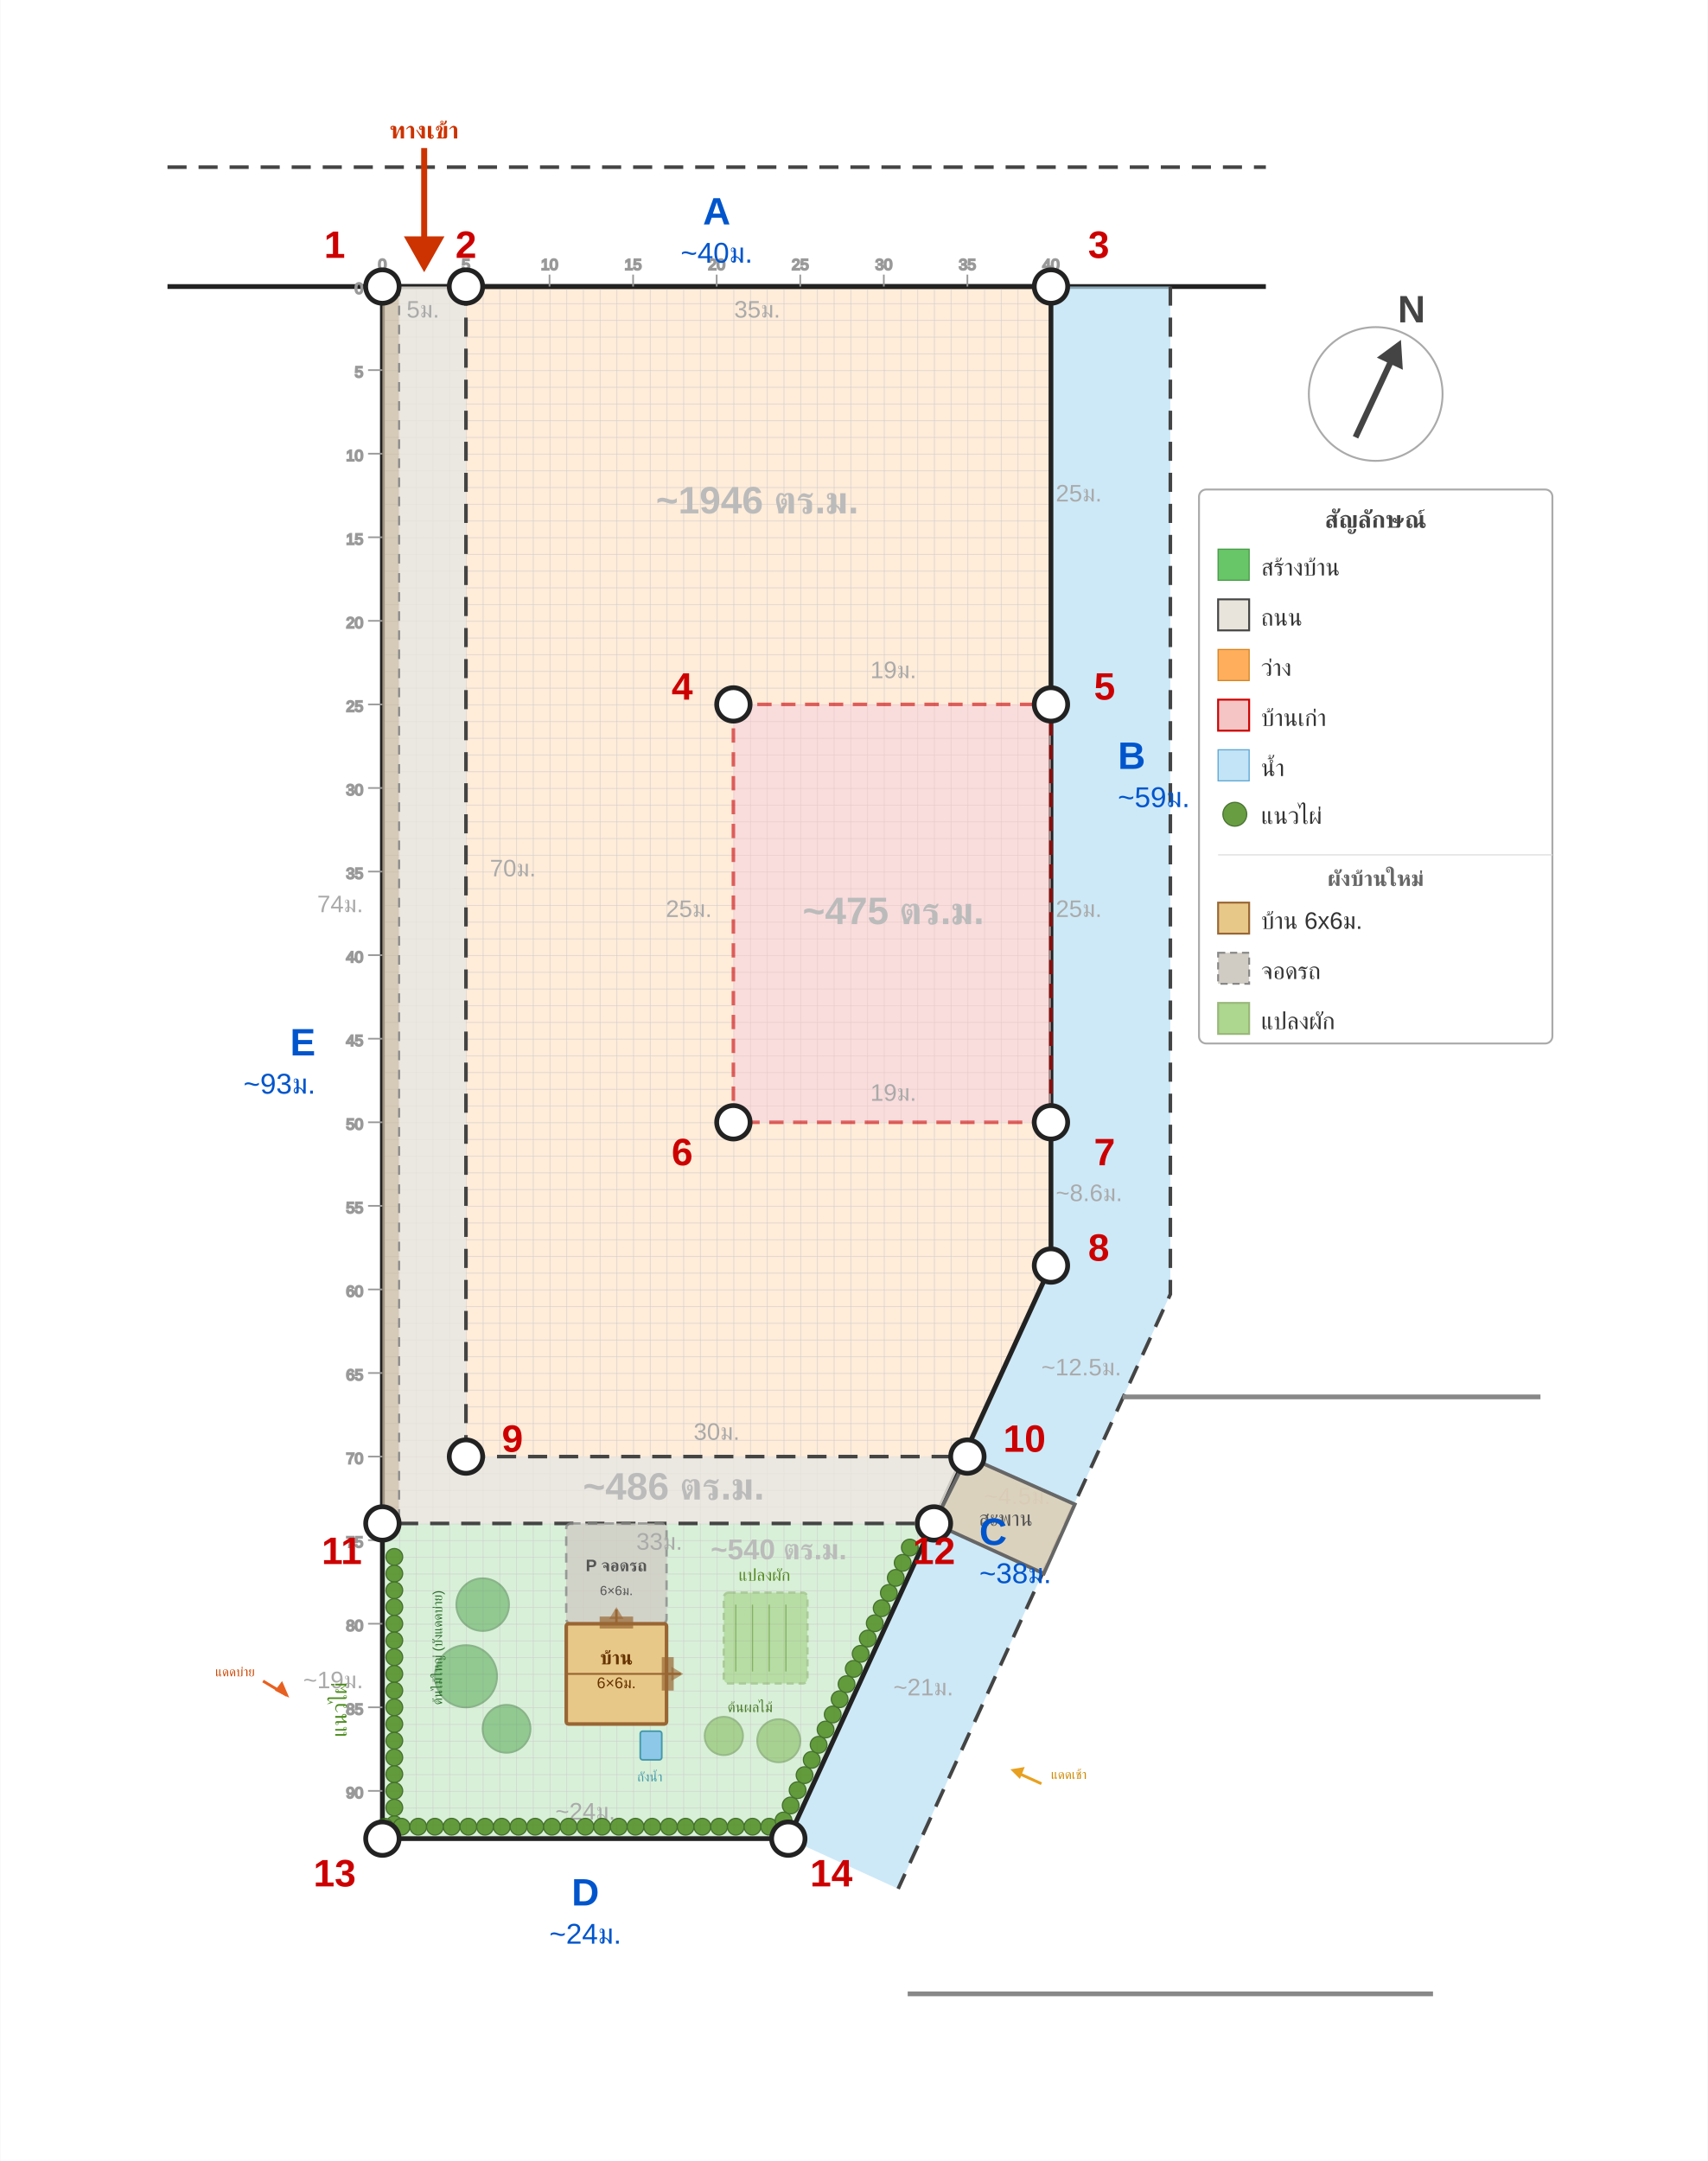
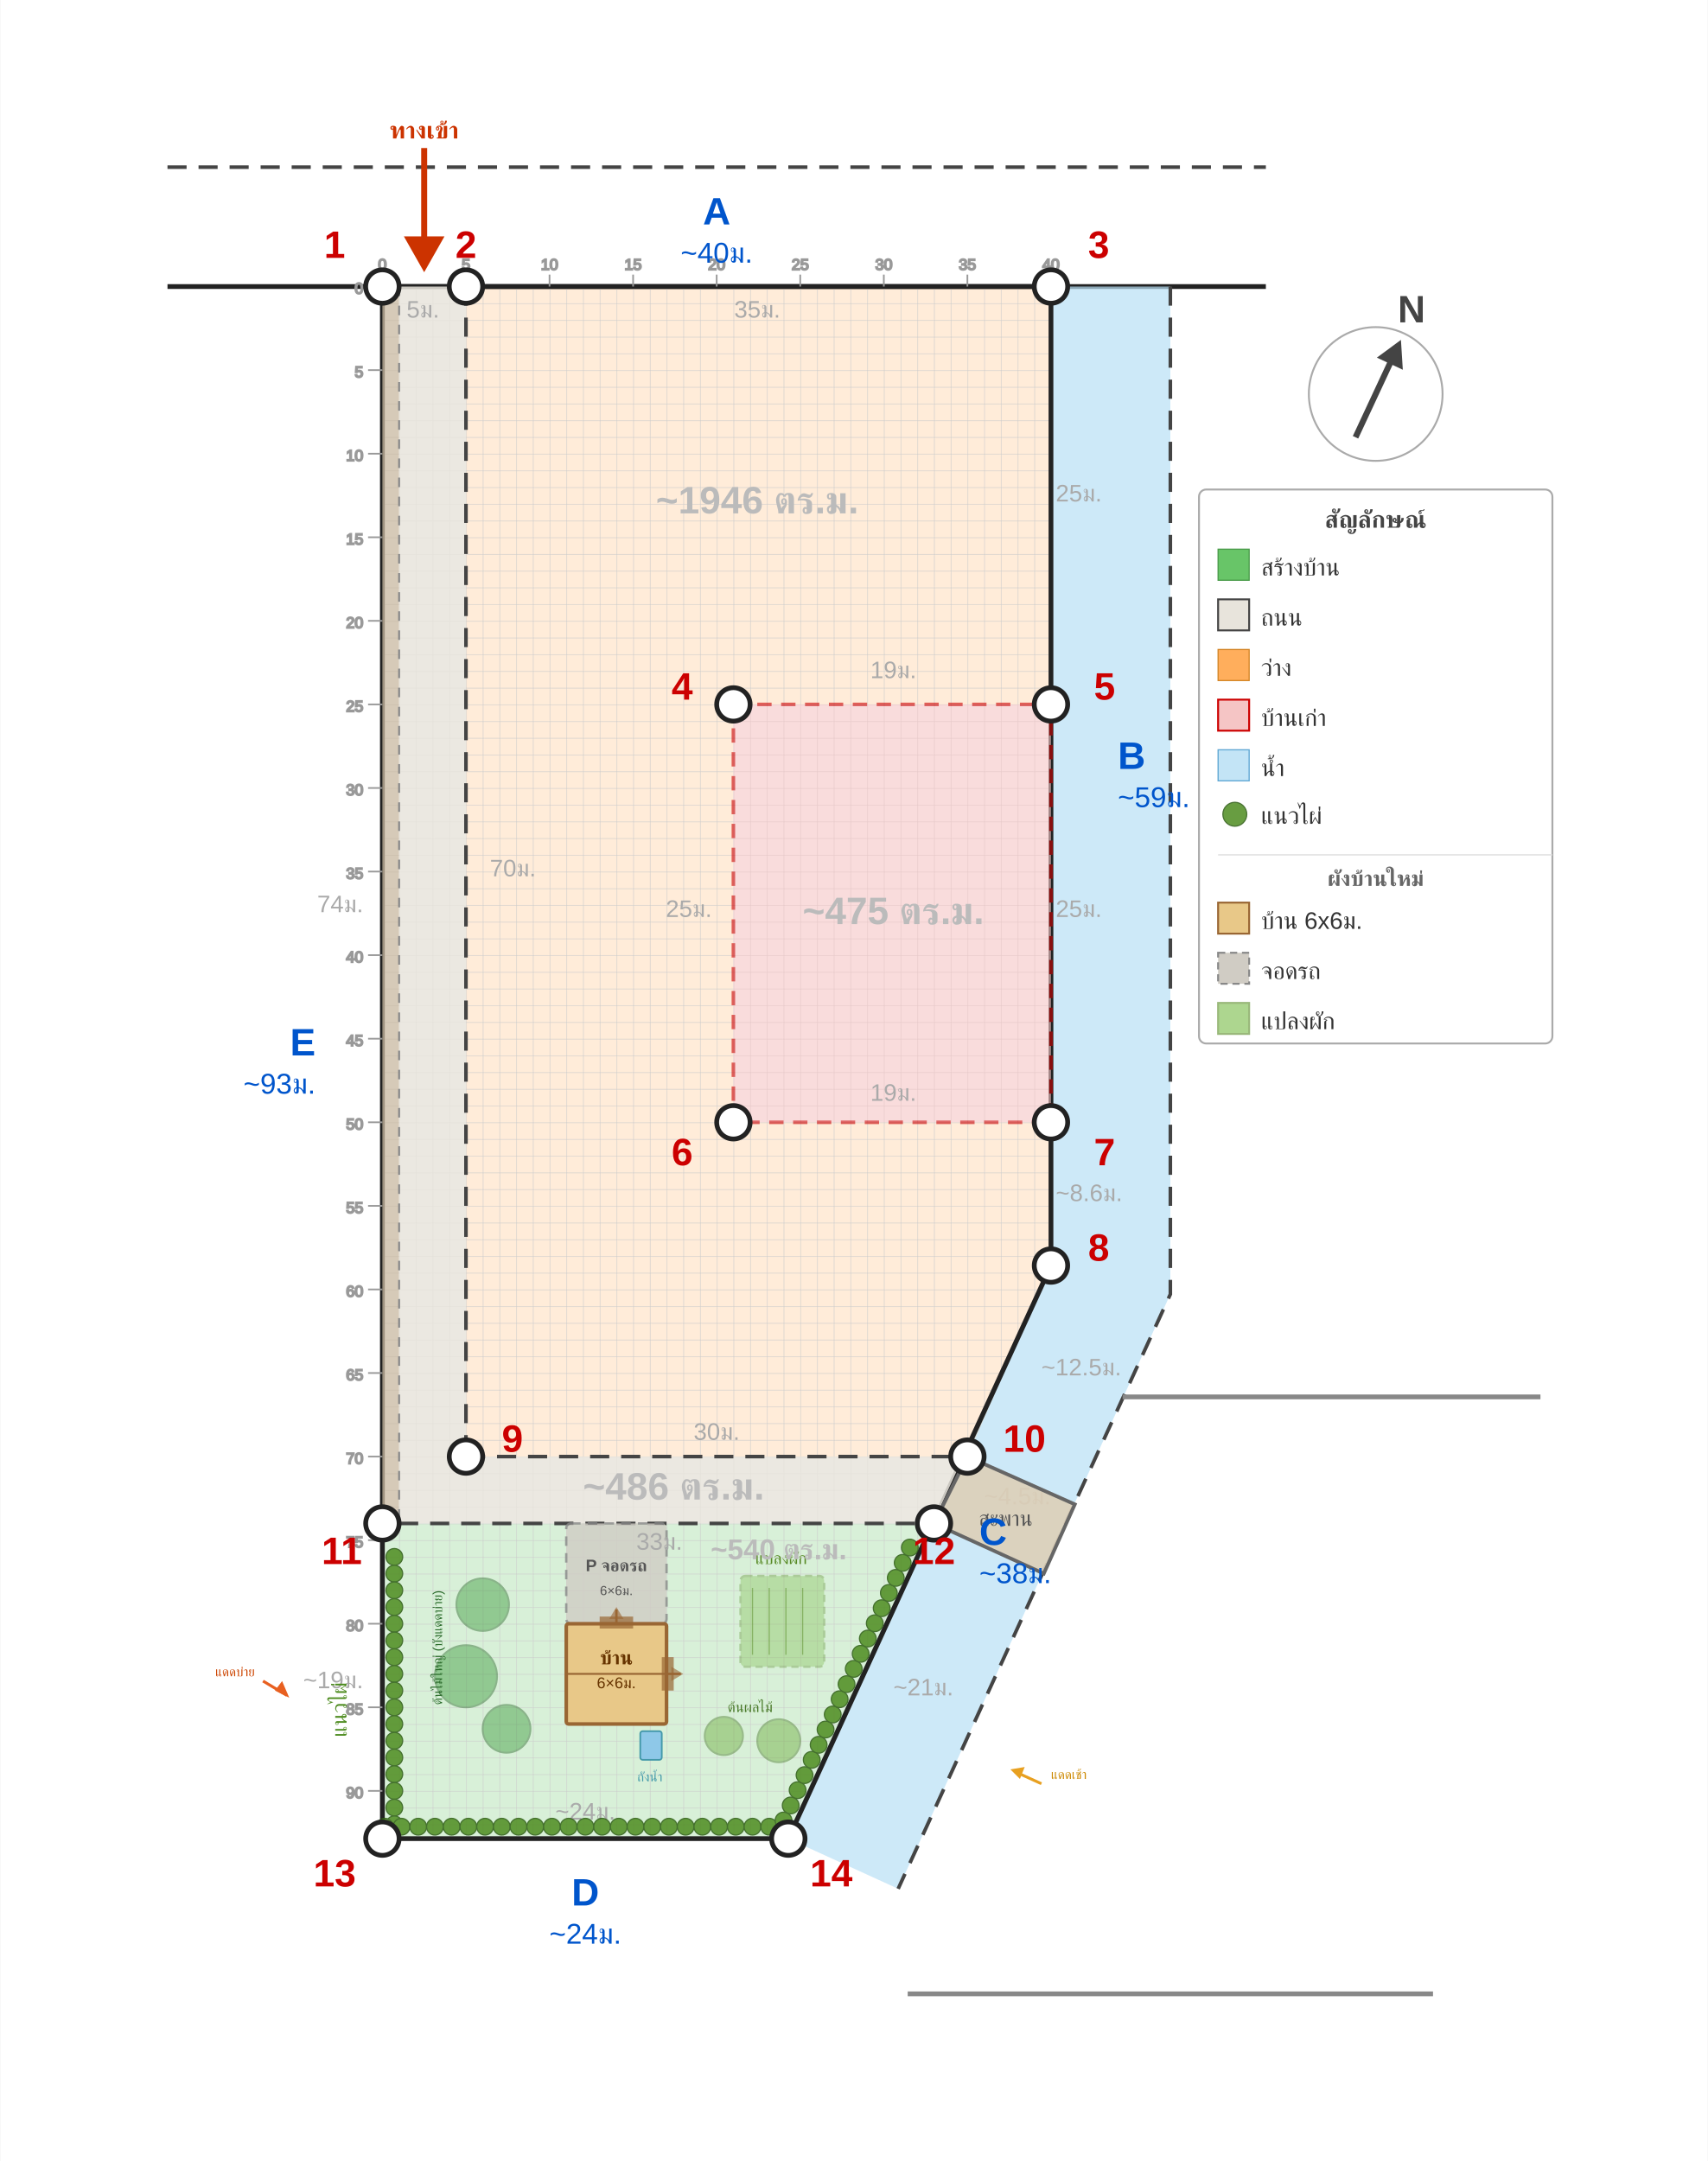
<svg xmlns="http://www.w3.org/2000/svg" viewBox="-10 10 715 905" width="1610" height="2037">
  <rect x="-10" y="10" width="715" height="905" fill="white" />
  <defs>
    <pattern id="grid1m" x="150" y="130" width="7" height="7" patternUnits="userSpaceOnUse">
      <line x1="0" y1="0" x2="7" y2="0" stroke="#ccc" stroke-width="0.4" />
      <line x1="0" y1="0" x2="0" y2="7" stroke="#ccc" stroke-width="0.4" />
    </pattern>
  </defs>
  <line x1="60" y1="80" x2="520" y2="80" stroke="#444" stroke-width="1.5" stroke-dasharray="8,5" />
  <line x1="60" y1="130" x2="520" y2="130" stroke="#222" stroke-width="2" />
  <polygon points="430,130 480,130 480,552 366,801 320,780 430,540" fill="#b8dff5" stroke="none" opacity="0.7" />
  <polyline points="480,130 480,552 366,801" fill="none" stroke="#444" stroke-width="1.5" stroke-dasharray="8,5" />
  <polygon points="150,648 381,648 320,780 150,780" fill="#4dbb4d" opacity="0.22" stroke="none" />
  <polygon points="185,130 430,130 430,305 297,305 297,480 430,480 430,540 395,620 185,620" fill="#ffa040" opacity="0.20" stroke="none" />
  <polygon points="150,130 430,130 430,540 320,780 150,780" fill="url(#grid1m)" stroke="none" />
  <polygon points="       150,130       430,130       430,540       320,780       150,780     " fill="none" stroke="#222" stroke-width="2" stroke-linejoin="round" />
  <g stroke="#999" stroke-width="0.7" fill="#999" font-family="Arial" font-size="6.5" text-anchor="middle">
    <line x1="150" y1="125" x2="150" y2="130" />
    <text x="150" y="123">0</text>
    <line x1="185" y1="125" x2="185" y2="130" />
    <text x="185" y="123">5</text>
    <line x1="220" y1="125" x2="220" y2="130" />
    <text x="220" y="123">10</text>
    <line x1="255" y1="125" x2="255" y2="130" />
    <text x="255" y="123">15</text>
    <line x1="290" y1="125" x2="290" y2="130" />
    <text x="290" y="123">20</text>
    <line x1="325" y1="125" x2="325" y2="130" />
    <text x="325" y="123">25</text>
    <line x1="360" y1="125" x2="360" y2="130" />
    <text x="360" y="123">30</text>
    <line x1="395" y1="125" x2="395" y2="130" />
    <text x="395" y="123">35</text>
    <line x1="430" y1="125" x2="430" y2="130" />
    <text x="430" y="123">40</text>
  </g>
  <g stroke="#999" stroke-width="0.7" fill="#999" font-family="Arial" font-size="6.5" text-anchor="end">
    <line x1="144" y1="130" x2="150" y2="130" />
    <text x="142" y="133">0</text>
    <line x1="144" y1="165" x2="150" y2="165" />
    <text x="142" y="168">5</text>
    <line x1="144" y1="200" x2="150" y2="200" />
    <text x="142" y="203">10</text>
    <line x1="144" y1="235" x2="150" y2="235" />
    <text x="142" y="238">15</text>
    <line x1="144" y1="270" x2="150" y2="270" />
    <text x="142" y="273">20</text>
    <line x1="144" y1="305" x2="150" y2="305" />
    <text x="142" y="308">25</text>
    <line x1="144" y1="340" x2="150" y2="340" />
    <text x="142" y="343">30</text>
    <line x1="144" y1="375" x2="150" y2="375" />
    <text x="142" y="378">35</text>
    <line x1="144" y1="410" x2="150" y2="410" />
    <text x="142" y="413">40</text>
    <line x1="144" y1="445" x2="150" y2="445" />
    <text x="142" y="448">45</text>
    <line x1="144" y1="480" x2="150" y2="480" />
    <text x="142" y="483">50</text>
    <line x1="144" y1="515" x2="150" y2="515" />
    <text x="142" y="518">55</text>
    <line x1="144" y1="550" x2="150" y2="550" />
    <text x="142" y="553">60</text>
    <line x1="144" y1="585" x2="150" y2="585" />
    <text x="142" y="588">65</text>
    <line x1="144" y1="620" x2="150" y2="620" />
    <text x="142" y="623">70</text>
    <line x1="144" y1="655" x2="150" y2="655" />
    <text x="142" y="658">75</text>
    <line x1="144" y1="690" x2="150" y2="690" />
    <text x="142" y="693">80</text>
    <line x1="144" y1="725" x2="150" y2="725" />
    <text x="142" y="728">85</text>
    <line x1="144" y1="760" x2="150" y2="760" />
    <text x="142" y="763">90</text>
  </g>
  <rect x="150" y="130" width="7" height="518" fill="#c8b8a0" opacity="0.75" />
  <rect x="157" y="130" width="28" height="490" fill="#e8e4dc" opacity="0.85" />
  <polygon points="157,620 393.3,620 380.5,648 157,648" fill="#e8e4dc" opacity="0.85" />
  <line x1="185" y1="130" x2="185" y2="620" stroke="#444" stroke-width="1.5" stroke-dasharray="8,5" />
  <line x1="157" y1="130" x2="157" y2="648" stroke="#888" stroke-width="0.8" stroke-dasharray="4,4" />
  <line x1="185" y1="620" x2="393.3" y2="620" stroke="#444" stroke-width="1.5" stroke-dasharray="8,5" />
  <line x1="157" y1="648" x2="380.5" y2="648" stroke="#444" stroke-width="1.5" stroke-dasharray="8,5" />
  <rect x="297" y="305" width="133" height="175" fill="#f5c5c5" opacity="0.6" stroke="#c00" stroke-width="1.5" stroke-dasharray="6,4" />
  <rect x="227" y="648" width="42" height="42" fill="#d0ccc4" opacity="0.8" stroke="#888" stroke-width="1" stroke-dasharray="4,3" rx="2" />
  <text x="248" y="668" font-family="Arial" font-size="7" font-weight="bold" fill="#555" text-anchor="middle">P จอดรถ</text>
  <text x="248" y="678" font-family="Arial" font-size="5.5" fill="#555" text-anchor="middle">6×6ม.</text>
  <rect x="227" y="690" width="42" height="42" fill="#e8c888" stroke="#996633" stroke-width="1.5" rx="1" />
  <line x1="227" y1="711" x2="269" y2="711" stroke="#996633" stroke-width="0.8" />
  <rect x="241" y="687" width="14" height="5" fill="#996633" opacity="0.7" stroke="none" />
  <line x1="248" y1="690" x2="248" y2="684" stroke="#996633" stroke-width="1" />
  <polygon points="248,683 245,688 251,688" fill="#996633" opacity="0.6" />
  <rect x="267" y="704" width="5" height="14" fill="#996633" opacity="0.7" stroke="none" />
  <line x1="269" y1="711" x2="275" y2="711" stroke="#996633" stroke-width="1" />
  <polygon points="276,711 271,708 271,714" fill="#996633" opacity="0.6" />
  <text x="248" y="707" font-family="Arial" font-size="8" font-weight="bold" fill="#663300" text-anchor="middle">บ้าน</text>
  <text x="248" y="717" font-family="Arial" font-size="6.5" fill="#663300" text-anchor="middle">6×6ม.</text>
  <rect x="258" y="735" width="9" height="12" fill="#8ec8e8" stroke="#4499aa" stroke-width="0.7" rx="1" />
  <text x="262" y="756" font-family="Arial" font-size="5.5" fill="#4499aa" text-anchor="middle">ถังน้ำ</text>
-   <rect x="293" y="677" width="35" height="38" fill="#77bb44" opacity="0.35" stroke="#558822" stroke-width="1" stroke-dasharray="3,2" rx="2" />
-   <line x1="298" y1="682" x2="298" y2="710" stroke="#558822" stroke-width="0.5" opacity="0.5" />
-   <line x1="305" y1="682" x2="305" y2="710" stroke="#558822" stroke-width="0.5" opacity="0.5" />
-   <line x1="312" y1="682" x2="312" y2="710" stroke="#558822" stroke-width="0.5" opacity="0.5" />
-   <line x1="319" y1="682" x2="319" y2="710" stroke="#558822" stroke-width="0.5" opacity="0.5" />
-   <text x="310" y="672" font-family="Arial" font-size="7" fill="#558822" text-anchor="middle">แปลงผัก</text>
+   <rect x="300" y="670" width="35" height="38" fill="#77bb44" opacity="0.35" stroke="#558822" stroke-width="1" stroke-dasharray="3,2" rx="2" />
+   <line x1="305" y1="675" x2="305" y2="703" stroke="#558822" stroke-width="0.5" opacity="0.5" />
+   <line x1="312" y1="675" x2="312" y2="703" stroke="#558822" stroke-width="0.5" opacity="0.5" />
+   <line x1="319" y1="675" x2="319" y2="703" stroke="#558822" stroke-width="0.5" opacity="0.5" />
+   <line x1="326" y1="675" x2="326" y2="703" stroke="#558822" stroke-width="0.5" opacity="0.5" />
+   <text x="317" y="665" font-family="Arial" font-size="7" fill="#558822" text-anchor="middle">แปลงผัก</text>
  <circle cx="192" cy="682" r="11" fill="#3a9a3a" opacity="0.45" stroke="#2a6a2a" stroke-width="0.8" />
  <circle cx="185" cy="712" r="13" fill="#3a9a3a" opacity="0.45" stroke="#2a6a2a" stroke-width="0.8" />
  <circle cx="202" cy="734" r="10" fill="#3a9a3a" opacity="0.45" stroke="#2a6a2a" stroke-width="0.8" />
  <text x="175" y="700" font-family="Arial" font-size="5.5" fill="#2a6a2a" text-anchor="middle" transform="rotate(-90,175,700)">ต้นไม้ใหญ่ (บังแดดบ่าย)</text>
  <circle cx="293" cy="737" r="8" fill="#6aaa3a" opacity="0.45" stroke="#4a7a2a" stroke-width="0.8" />
  <circle cx="316" cy="739" r="9" fill="#6aaa3a" opacity="0.45" stroke="#4a7a2a" stroke-width="0.8" />
  <text x="304" y="727" font-family="Arial" font-size="6" fill="#4a7a2a" text-anchor="middle">ต้นผลไม้</text>
  <g transform="translate(410,750)">
    <line x1="16" y1="7" x2="5" y2="2" stroke="#e8a020" stroke-width="1.2" />
    <polygon points="3,1 9,0 7,5" fill="#e8a020" />
    <text x="20" y="5" font-family="Arial" font-size="5.5" fill="#cc8800">แดดเช้า</text>
  </g>
  <g transform="translate(110,720)">
    <line x1="-10" y1="-6" x2="0" y2="0" stroke="#e86020" stroke-width="1.2" />
    <polygon points="1,1 -5,-2 -2,-6" fill="#e86020" />
    <text x="-30" y="-8" font-family="Arial" font-size="5.5" fill="#cc4400">แดดบ่าย</text>
  </g>
  <text x="272" y="638" font-family="Arial" font-size="16" font-weight="bold" fill="#bbb" text-anchor="middle">~486 ตร.ม.</text>
  <text x="364" y="397" font-family="Arial" font-size="16" font-weight="bold" fill="#bbb" text-anchor="middle">~475 ตร.ม.</text>
  <text x="307" y="225" font-family="Arial" font-size="16" font-weight="bold" fill="#bbb" text-anchor="middle">~1946 ตร.ม.</text>
  <text x="316" y="663" font-family="Arial" font-size="12" font-weight="bold" fill="#bbb" text-anchor="middle">~540 ตร.ม.</text>
  <g font-family="Arial" font-size="10" fill="#aaa">
    <text x="167" y="143" text-anchor="middle">5ม.</text>
    <text x="307" y="143" text-anchor="middle">35ม.</text>
    <text x="142" y="392" text-anchor="end">74ม.</text>
    <text x="142" y="717" text-anchor="end">~19ม.</text>
    <text x="235" y="772" text-anchor="middle">~24ม.</text>
    <text x="426" y="586" text-anchor="start">~12.5ม.</text>
    <text x="402" y="640" text-anchor="start">~4.5ม.</text>
    <text x="364" y="720" text-anchor="start">~21ม.</text>
    <text x="432" y="220" text-anchor="start">25ม.</text>
    <text x="432" y="394" text-anchor="start">25ม.</text>
    <text x="432" y="513" text-anchor="start">~8.6ม.</text>
    <text x="195" y="377" text-anchor="start">70ม.</text>
    <text x="290" y="613" text-anchor="middle">30ม.</text>
    <text x="266" y="659" text-anchor="middle">33ม.</text>
    <text x="364" y="294" text-anchor="middle">19ม.</text>
    <text x="288" y="394" text-anchor="end">25ม.</text>
    <text x="364" y="471" text-anchor="middle">19ม.</text>
  </g>
  <g id="bamboo-line" fill="#4e8c20" stroke="#2a5a10" stroke-width="0.5" opacity="0.85">
    <circle cx="155" cy="662" r="3.5" />
    <circle cx="155" cy="669" r="3.5" />
    <circle cx="155" cy="676" r="3.5" />
    <circle cx="155" cy="683" r="3.5" />
    <circle cx="155" cy="690" r="3.5" />
    <circle cx="155" cy="697" r="3.5" />
    <circle cx="155" cy="704" r="3.5" />
    <circle cx="155" cy="711" r="3.5" />
    <circle cx="155" cy="718" r="3.5" />
    <circle cx="155" cy="725" r="3.5" />
    <circle cx="155" cy="732" r="3.5" />
    <circle cx="155" cy="739" r="3.5" />
    <circle cx="155" cy="746" r="3.5" />
    <circle cx="155" cy="753" r="3.5" />
    <circle cx="155" cy="760" r="3.5" />
    <circle cx="155" cy="767" r="3.5" />
    <circle cx="155" cy="774" r="3.5" />
    <circle cx="151" cy="775" r="3.5" />
    <circle cx="158" cy="775" r="3.5" />
    <circle cx="165" cy="775" r="3.5" />
    <circle cx="172" cy="775" r="3.5" />
    <circle cx="179" cy="775" r="3.5" />
    <circle cx="186" cy="775" r="3.5" />
    <circle cx="193" cy="775" r="3.5" />
    <circle cx="200" cy="775" r="3.5" />
    <circle cx="207" cy="775" r="3.5" />
    <circle cx="214" cy="775" r="3.5" />
    <circle cx="221" cy="775" r="3.5" />
    <circle cx="228" cy="775" r="3.5" />
    <circle cx="235" cy="775" r="3.5" />
    <circle cx="242" cy="775" r="3.5" />
    <circle cx="249" cy="775" r="3.5" />
    <circle cx="256" cy="775" r="3.5" />
    <circle cx="263" cy="775" r="3.5" />
    <circle cx="270" cy="775" r="3.5" />
    <circle cx="277" cy="775" r="3.5" />
    <circle cx="284" cy="775" r="3.5" />
    <circle cx="291" cy="775" r="3.5" />
    <circle cx="298" cy="775" r="3.5" />
    <circle cx="305" cy="775" r="3.5" />
    <circle cx="312" cy="775" r="3.5" />
    <circle cx="319" cy="775" r="3.5" />
    <circle cx="318.0" cy="772.4" r="3.5" />
    <circle cx="321.0" cy="766.1" r="3.5" />
    <circle cx="323.9" cy="759.7" r="3.5" />
    <circle cx="326.8" cy="753.4" r="3.5" />
    <circle cx="329.8" cy="747.0" r="3.5" />
    <circle cx="332.7" cy="740.7" r="3.5" />
    <circle cx="335.6" cy="734.3" r="3.5" />
    <circle cx="338.6" cy="728.0" r="3.5" />
    <circle cx="341.5" cy="721.6" r="3.5" />
    <circle cx="344.4" cy="715.3" r="3.5" />
    <circle cx="347.4" cy="708.9" r="3.5" />
    <circle cx="350.3" cy="702.6" r="3.5" />
    <circle cx="353.3" cy="696.2" r="3.5" />
    <circle cx="356.2" cy="689.8" r="3.5" />
    <circle cx="359.1" cy="683.5" r="3.5" />
    <circle cx="362.1" cy="677.1" r="3.5" />
    <circle cx="365.0" cy="670.8" r="3.5" />
    <circle cx="367.9" cy="664.5" r="3.5" />
    <circle cx="370.9" cy="658.1" r="3.5" />
  </g>
  <text x="135" y="726" font-family="Arial" font-size="9" fill="#4e8c20" text-anchor="middle" transform="rotate(-90,135,726)">แนวไผ่</text>
  <polygon points="395,620 440,640 427,669 381,648" fill="#ddd0b8" fill-opacity="0.9" stroke="#666" stroke-width="1.5" />
  <text x="411" y="649" font-family="Arial" font-size="9" fill="#555" text-anchor="middle">สะพาน</text>
  <line x1="460" y1="595" x2="635" y2="595" stroke="#888" stroke-width="2" />
  <line x1="370" y1="845" x2="590" y2="845" stroke="#888" stroke-width="2" />
  <circle cx="150" cy="130" r="7" fill="white" stroke="#222" stroke-width="2" />
  <circle cx="430" cy="130" r="7" fill="white" stroke="#222" stroke-width="2" />
  <circle cx="430" cy="540" r="7" fill="white" stroke="#222" stroke-width="2" />
  <circle cx="320" cy="780" r="7" fill="white" stroke="#222" stroke-width="2" />
  <circle cx="150" cy="780" r="7" fill="white" stroke="#222" stroke-width="2" />
  <circle cx="185" cy="130" r="7" fill="white" stroke="#222" stroke-width="2" />
  <circle cx="185" cy="620" r="7" fill="white" stroke="#222" stroke-width="2" />
  <circle cx="395" cy="620" r="7" fill="white" stroke="#222" stroke-width="2" />
  <circle cx="150" cy="648" r="7" fill="white" stroke="#222" stroke-width="2" />
  <circle cx="381" cy="648" r="7" fill="white" stroke="#222" stroke-width="2" />
  <circle cx="297" cy="305" r="7" fill="white" stroke="#222" stroke-width="2" />
  <circle cx="430" cy="305" r="7" fill="white" stroke="#222" stroke-width="2" />
  <circle cx="297" cy="480" r="7" fill="white" stroke="#222" stroke-width="2" />
  <circle cx="430" cy="480" r="7" fill="white" stroke="#222" stroke-width="2" />
  <text x="130" y="118" font-family="Arial" font-size="16" font-weight="bold" fill="#c00" text-anchor="middle">1</text>
  <text x="185" y="118" font-family="Arial" font-size="16" font-weight="bold" fill="#c00" text-anchor="middle">2</text>
  <text x="450" y="118" font-family="Arial" font-size="16" font-weight="bold" fill="#c00" text-anchor="middle">3</text>
  <text x="280" y="303" font-family="Arial" font-size="16" font-weight="bold" fill="#c00" text-anchor="end">4</text>
  <text x="448" y="303" font-family="Arial" font-size="16" font-weight="bold" fill="#c00" text-anchor="start">5</text>
  <text x="280" y="498" font-family="Arial" font-size="16" font-weight="bold" fill="#c00" text-anchor="end">6</text>
  <text x="448" y="498" font-family="Arial" font-size="16" font-weight="bold" fill="#c00" text-anchor="start">7</text>
  <text x="450" y="538" font-family="Arial" font-size="16" font-weight="bold" fill="#c00" text-anchor="middle">8</text>
  <text x="200" y="618" font-family="Arial" font-size="16" font-weight="bold" fill="#c00" text-anchor="start">9</text>
  <text x="410" y="618" font-family="Arial" font-size="16" font-weight="bold" fill="#c00" text-anchor="start">10</text>
  <text x="133" y="665" font-family="Arial" font-size="16" font-weight="bold" fill="#c00" text-anchor="middle">11</text>
  <text x="381" y="665" font-family="Arial" font-size="16" font-weight="bold" fill="#c00" text-anchor="middle">12</text>
  <text x="130" y="800" font-family="Arial" font-size="16" font-weight="bold" fill="#c00" text-anchor="middle">13</text>
  <text x="338" y="800" font-family="Arial" font-size="16" font-weight="bold" fill="#c00" text-anchor="middle">14</text>
  <text x="290" y="104" font-family="Arial" font-size="16" font-weight="bold" fill="#0055cc" text-anchor="middle">A</text>
  <text x="290" y="120" font-family="Arial" font-size="12" fill="#0055cc" text-anchor="middle">~40ม.</text>
  <text x="458" y="332" font-family="Arial" font-size="16" font-weight="bold" fill="#0055cc" text-anchor="start">B</text>
  <text x="458" y="348" font-family="Arial" font-size="12" fill="#0055cc" text-anchor="start">~59ม.</text>
  <text x="400" y="657" font-family="Arial" font-size="16" font-weight="bold" fill="#0055cc" text-anchor="start">C</text>
  <text x="400" y="673" font-family="Arial" font-size="12" fill="#0055cc" text-anchor="start">~38ม.</text>
  <text x="235" y="808" font-family="Arial" font-size="16" font-weight="bold" fill="#0055cc" text-anchor="middle">D</text>
  <text x="235" y="824" font-family="Arial" font-size="12" fill="#0055cc" text-anchor="middle">~24ม.</text>
  <text x="122" y="452" font-family="Arial" font-size="16" font-weight="bold" fill="#0055cc" text-anchor="end">E</text>
  <text x="122" y="468" font-family="Arial" font-size="12" fill="#0055cc" text-anchor="end">~93ม.</text>
  <text x="167.5" y="68" font-family="Arial" font-size="10" font-weight="bold" fill="#cc3300" text-anchor="middle">ทางเข้า</text>
  <line x1="167.5" y1="72" x2="167.5" y2="110" stroke="#cc3300" stroke-width="2.5" />
  <polygon points="167.5,124 159,109 176,109" fill="#cc3300" />
  <g transform="translate(566,175)">
    <g transform="rotate(25)">
      <line x1="0" y1="20" x2="0" y2="-20" stroke="#444" stroke-width="2.5" />
      <polygon points="0,-25 -6,-14 6,-14" fill="#444" />
    </g>
    <text x="15" y="-30" font-family="Arial" font-size="16" font-weight="bold" fill="#444" text-anchor="middle">N</text>
    <circle cx="0" cy="0" r="28" fill="none" stroke="#aaa" stroke-width="0.8" />
  </g>
  <rect x="492" y="215" width="148" height="232" fill="white" stroke="#aaa" stroke-width="0.8" rx="3" />
  <text x="566" y="231" font-family="Arial" font-size="10" font-weight="bold" fill="#444" text-anchor="middle">สัญลักษณ์</text>
  <rect x="500" y="240" width="13" height="13" fill="#4dbb4d" opacity="0.85" stroke="#2a8a2a" stroke-width="0.5" />
  <text x="518" y="251" font-family="Arial" font-size="10" fill="#333">สร้างบ้าน</text>
  <rect x="500" y="261" width="13" height="13" fill="#e8e4dc" stroke="#444" stroke-width="0.8" />
  <text x="518" y="272" font-family="Arial" font-size="10" fill="#333">ถนน</text>
  <rect x="500" y="282" width="13" height="13" fill="#ffa040" opacity="0.85" stroke="#cc7000" stroke-width="0.5" />
  <text x="518" y="293" font-family="Arial" font-size="10" fill="#333">ว่าง</text>
  <rect x="500" y="303" width="13" height="13" fill="#f5c5c5" stroke="#c00" stroke-width="0.8" />
  <text x="518" y="314" font-family="Arial" font-size="10" fill="#333">บ้านเก่า</text>
  <rect x="500" y="324" width="13" height="13" fill="#b8dff5" opacity="0.85" stroke="#4499cc" stroke-width="0.5" />
  <text x="518" y="335" font-family="Arial" font-size="10" fill="#333">น้ำ</text>
  <circle cx="507" cy="351" r="5" fill="#4e8c20" stroke="#2a5a10" stroke-width="0.5" opacity="0.85" />
  <text x="518" y="355" font-family="Arial" font-size="10" fill="#333">แนวไผ่</text>
  <line x1="500" y1="368" x2="640" y2="368" stroke="#ddd" stroke-width="0.5" />
  <text x="566" y="381" font-family="Arial" font-size="9" font-weight="bold" fill="#666" text-anchor="middle">ผังบ้านใหม่</text>
  <rect x="500" y="388" width="13" height="13" fill="#e8c888" stroke="#996633" stroke-width="0.8" />
  <text x="518" y="399" font-family="Arial" font-size="10" fill="#333">บ้าน 6x6ม.</text>
  <rect x="500" y="409" width="13" height="13" fill="#d0ccc4" stroke="#888" stroke-width="0.8" stroke-dasharray="3,2" />
  <text x="518" y="420" font-family="Arial" font-size="10" fill="#333">จอดรถ</text>
  <rect x="500" y="430" width="13" height="13" fill="#77bb44" opacity="0.6" stroke="#558822" stroke-width="0.8" />
  <text x="518" y="441" font-family="Arial" font-size="10" fill="#333">แปลงผัก</text>
</svg>
